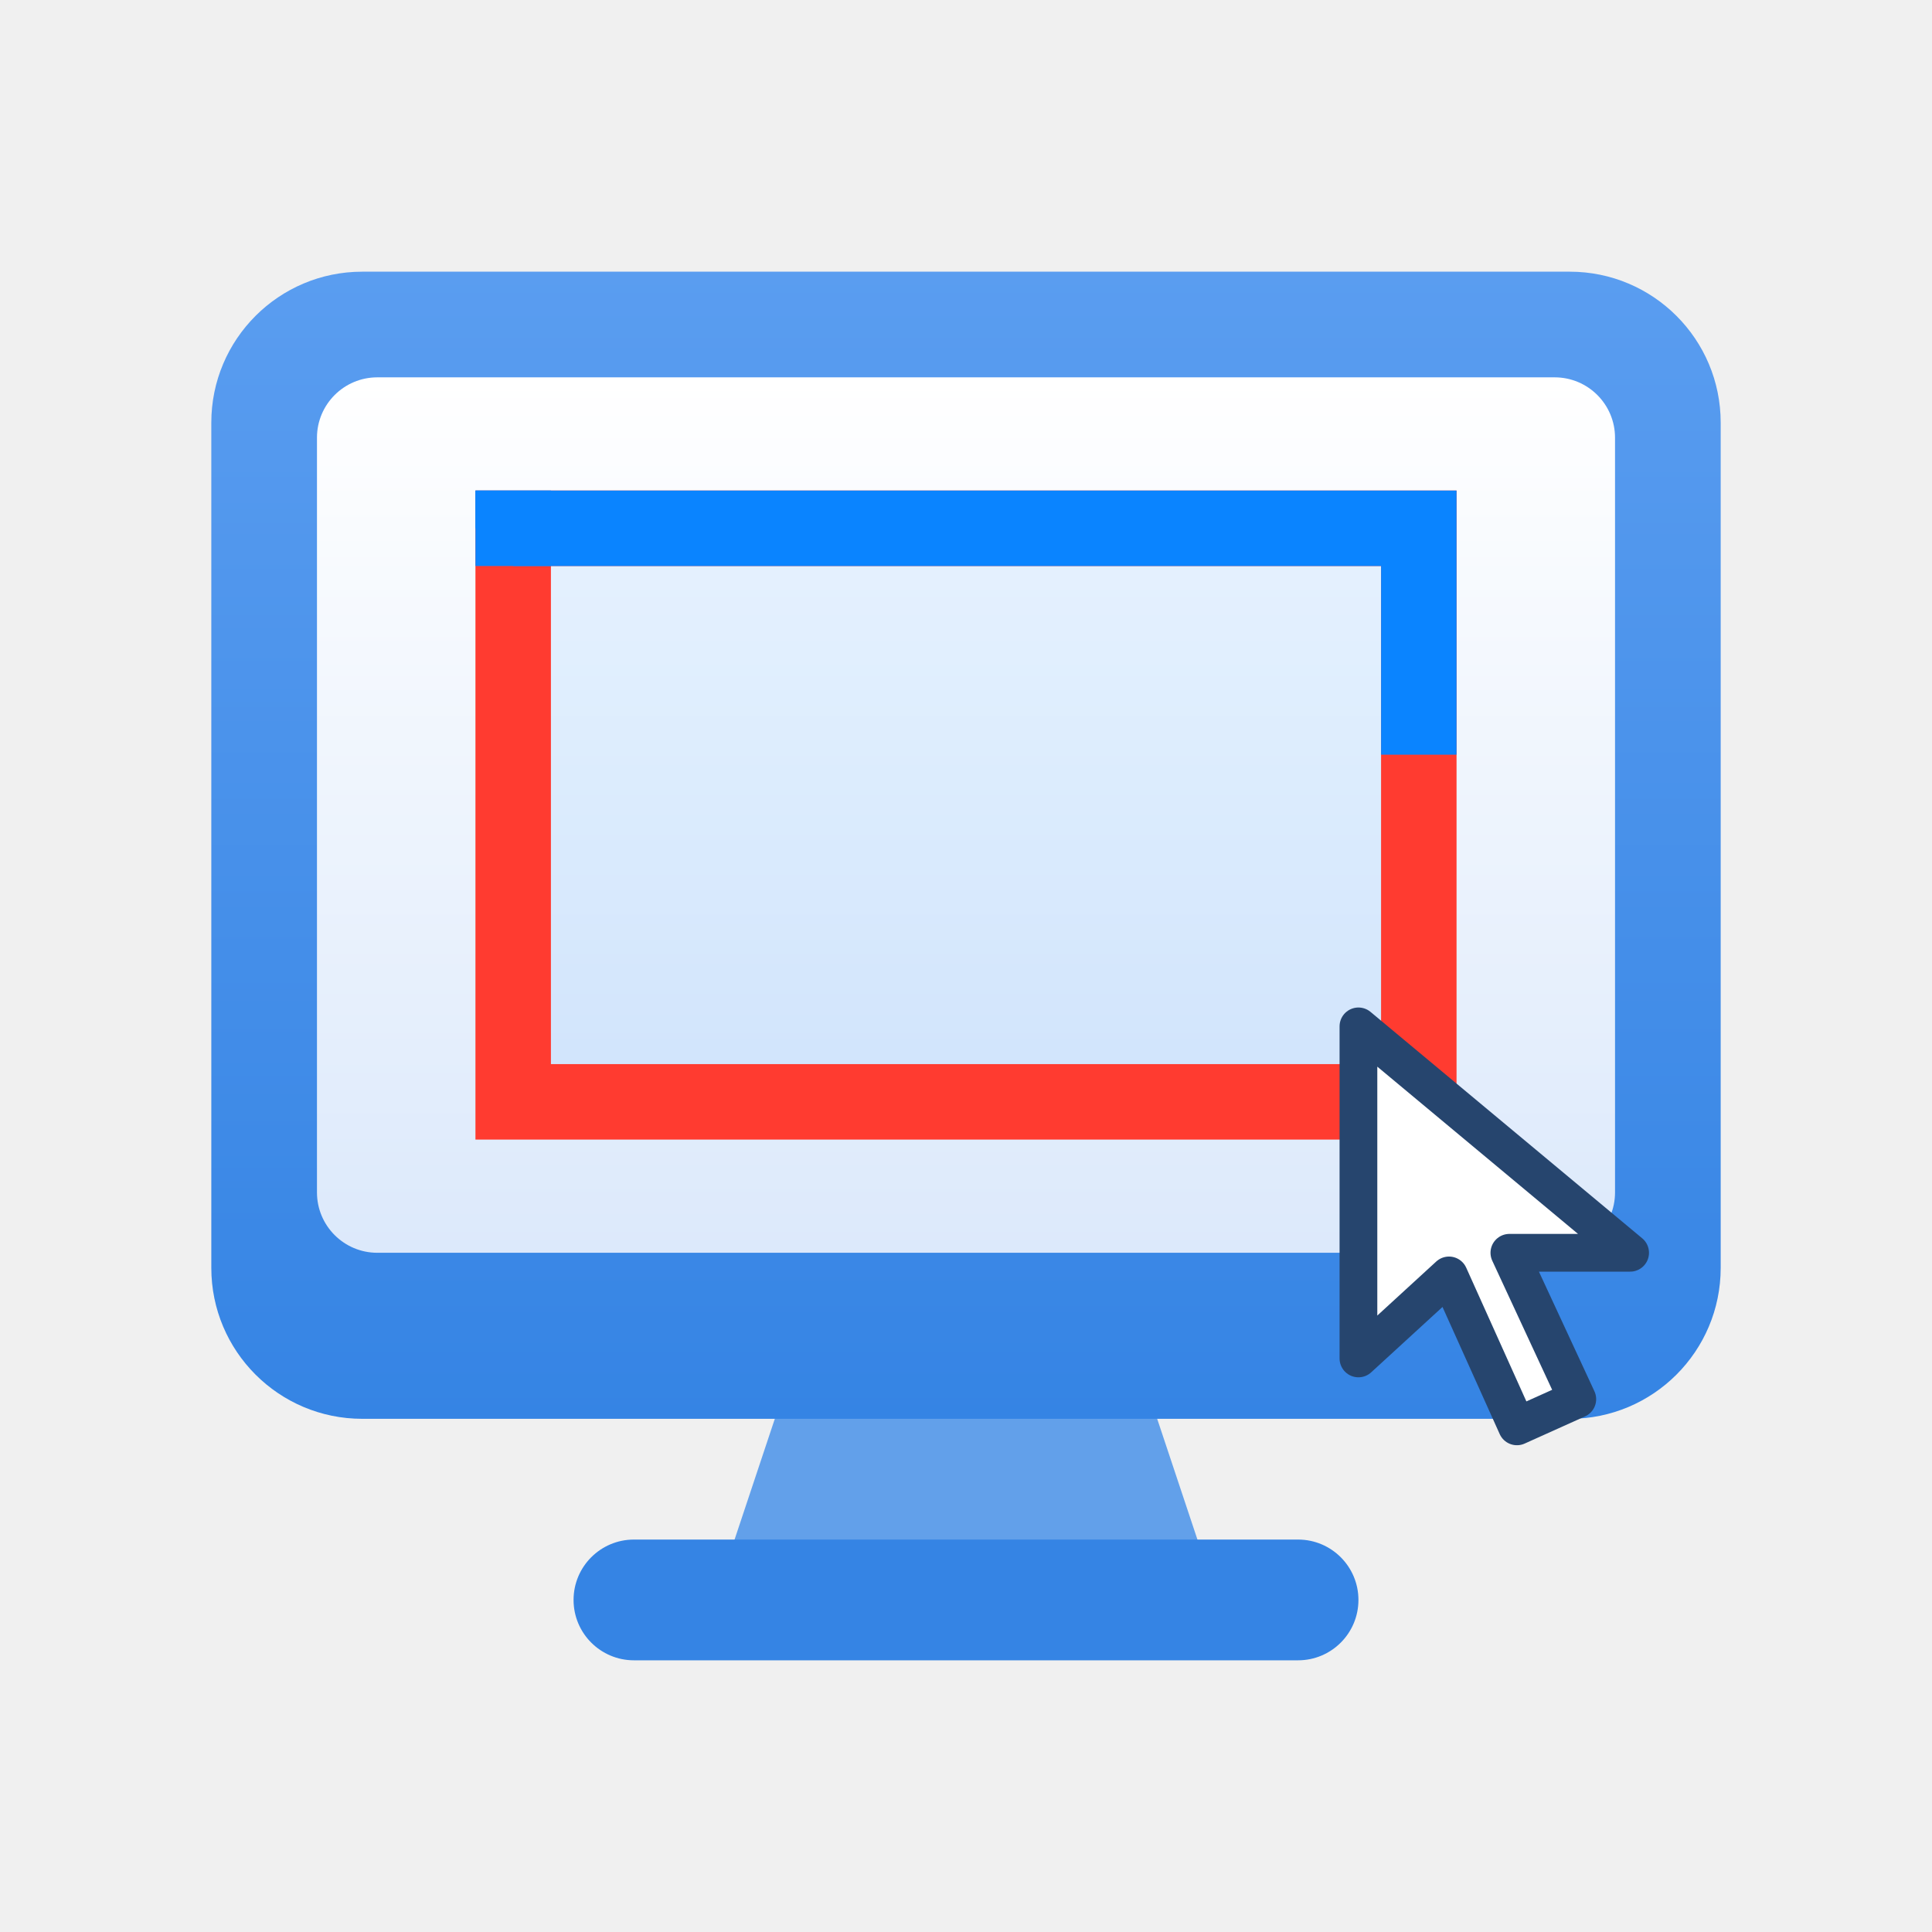
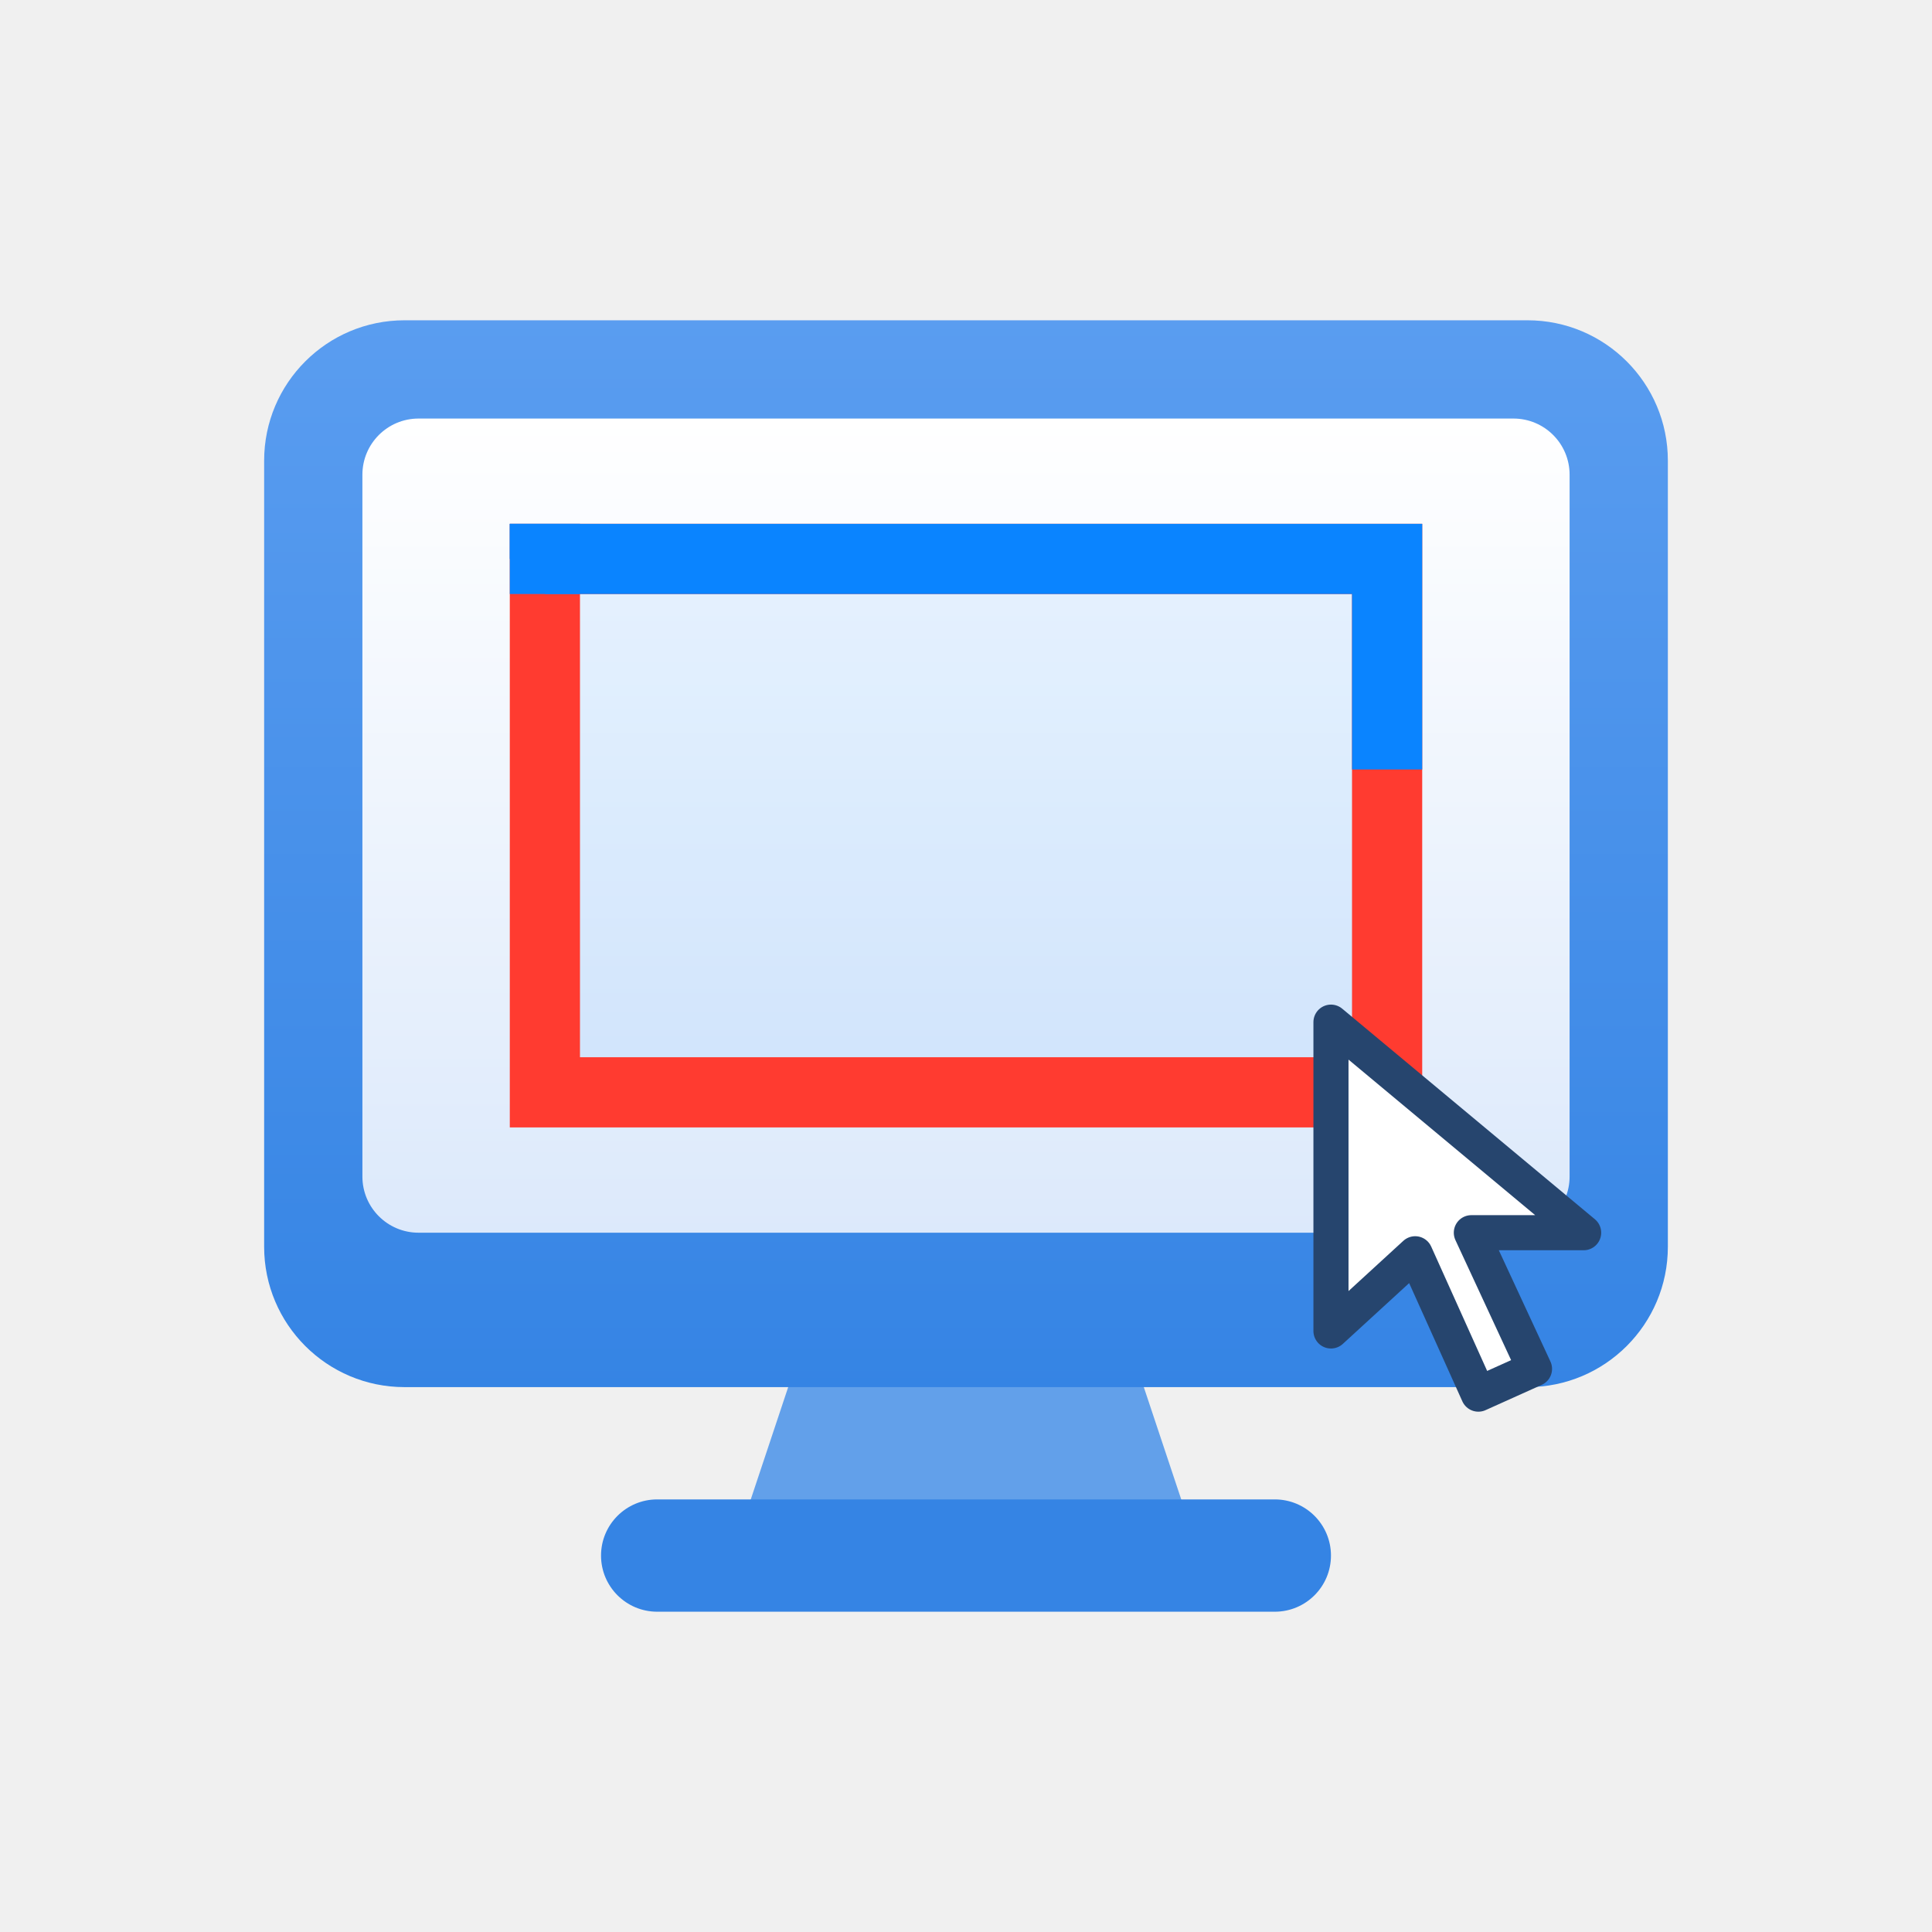
<svg xmlns="http://www.w3.org/2000/svg" width="128" height="128" viewBox="0 0 128 128">
  <defs>
    <linearGradient id="body" x1="0" y1="0" x2="0" y2="1">
      <stop offset="0" stop-color="#5a9df0" />
      <stop offset="1" stop-color="#3584e4" />
    </linearGradient>
    <linearGradient id="screen" x1="0" y1="0" x2="0" y2="1">
      <stop offset="0" stop-color="#ffffff" />
      <stop offset="1" stop-color="#dce9fb" />
    </linearGradient>
  </defs>
-   <path d="M52 92h24l4 12H48z" fill="#62a0ea" />
-   <rect x="38" y="102" width="52" height="8" rx="4" fill="#3584e4" />
-   <rect x="14" y="18" width="100" height="76" rx="10" fill="url(#body)" />
-   <rect x="21" y="25" width="86" height="58" rx="4" fill="url(#screen)" />
-   <rect x="34" y="35" width="60" height="38" fill="#0a84ff" fill-opacity="0.08" />
-   <rect x="34" y="35" width="60" height="38" fill="none" stroke="#ff3b30" stroke-width="5" />
-   <rect x="34" y="35" width="60" height="38" fill="none" stroke="#0a84ff" stroke-width="5" stroke-dasharray="75 121" />
-   <rect x="31.5" y="32.5" width="5" height="5" fill="#0a84ff" />
-   <path d="M90 68v22l6-5.5 4.5 10 4-1.8-4.5-9.7H108z" fill="#ffffff" stroke="#26456e" stroke-width="2.5" stroke-linejoin="round" />
+   <g transform="translate(64 64) scale(0.93) translate(-64 -64)">
+     <path d="M52 92h24l4 12H48z" fill="#62a0ea" />
+     <rect x="38" y="102" width="52" height="8" rx="4" fill="#3584e4" />
+     <rect x="14" y="18" width="100" height="76" rx="10" fill="url(#body)" />
+     <rect x="21" y="25" width="86" height="58" rx="4" fill="url(#screen)" />
+     <rect x="34" y="35" width="60" height="38" fill="#0a84ff" fill-opacity="0.08" />
+     <rect x="34" y="35" width="60" height="38" fill="none" stroke="#ff3b30" stroke-width="5" />
+     <rect x="34" y="35" width="60" height="38" fill="none" stroke="#0a84ff" stroke-width="5" stroke-dasharray="75 121" />
+     <rect x="31.5" y="32.5" width="5" height="5" fill="#0a84ff" />
+     <path d="M90 68v22l6-5.5 4.5 10 4-1.8-4.5-9.7H108z" fill="#ffffff" stroke="#26456e" stroke-width="2.5" stroke-linejoin="round" />
+   </g>
</svg>
